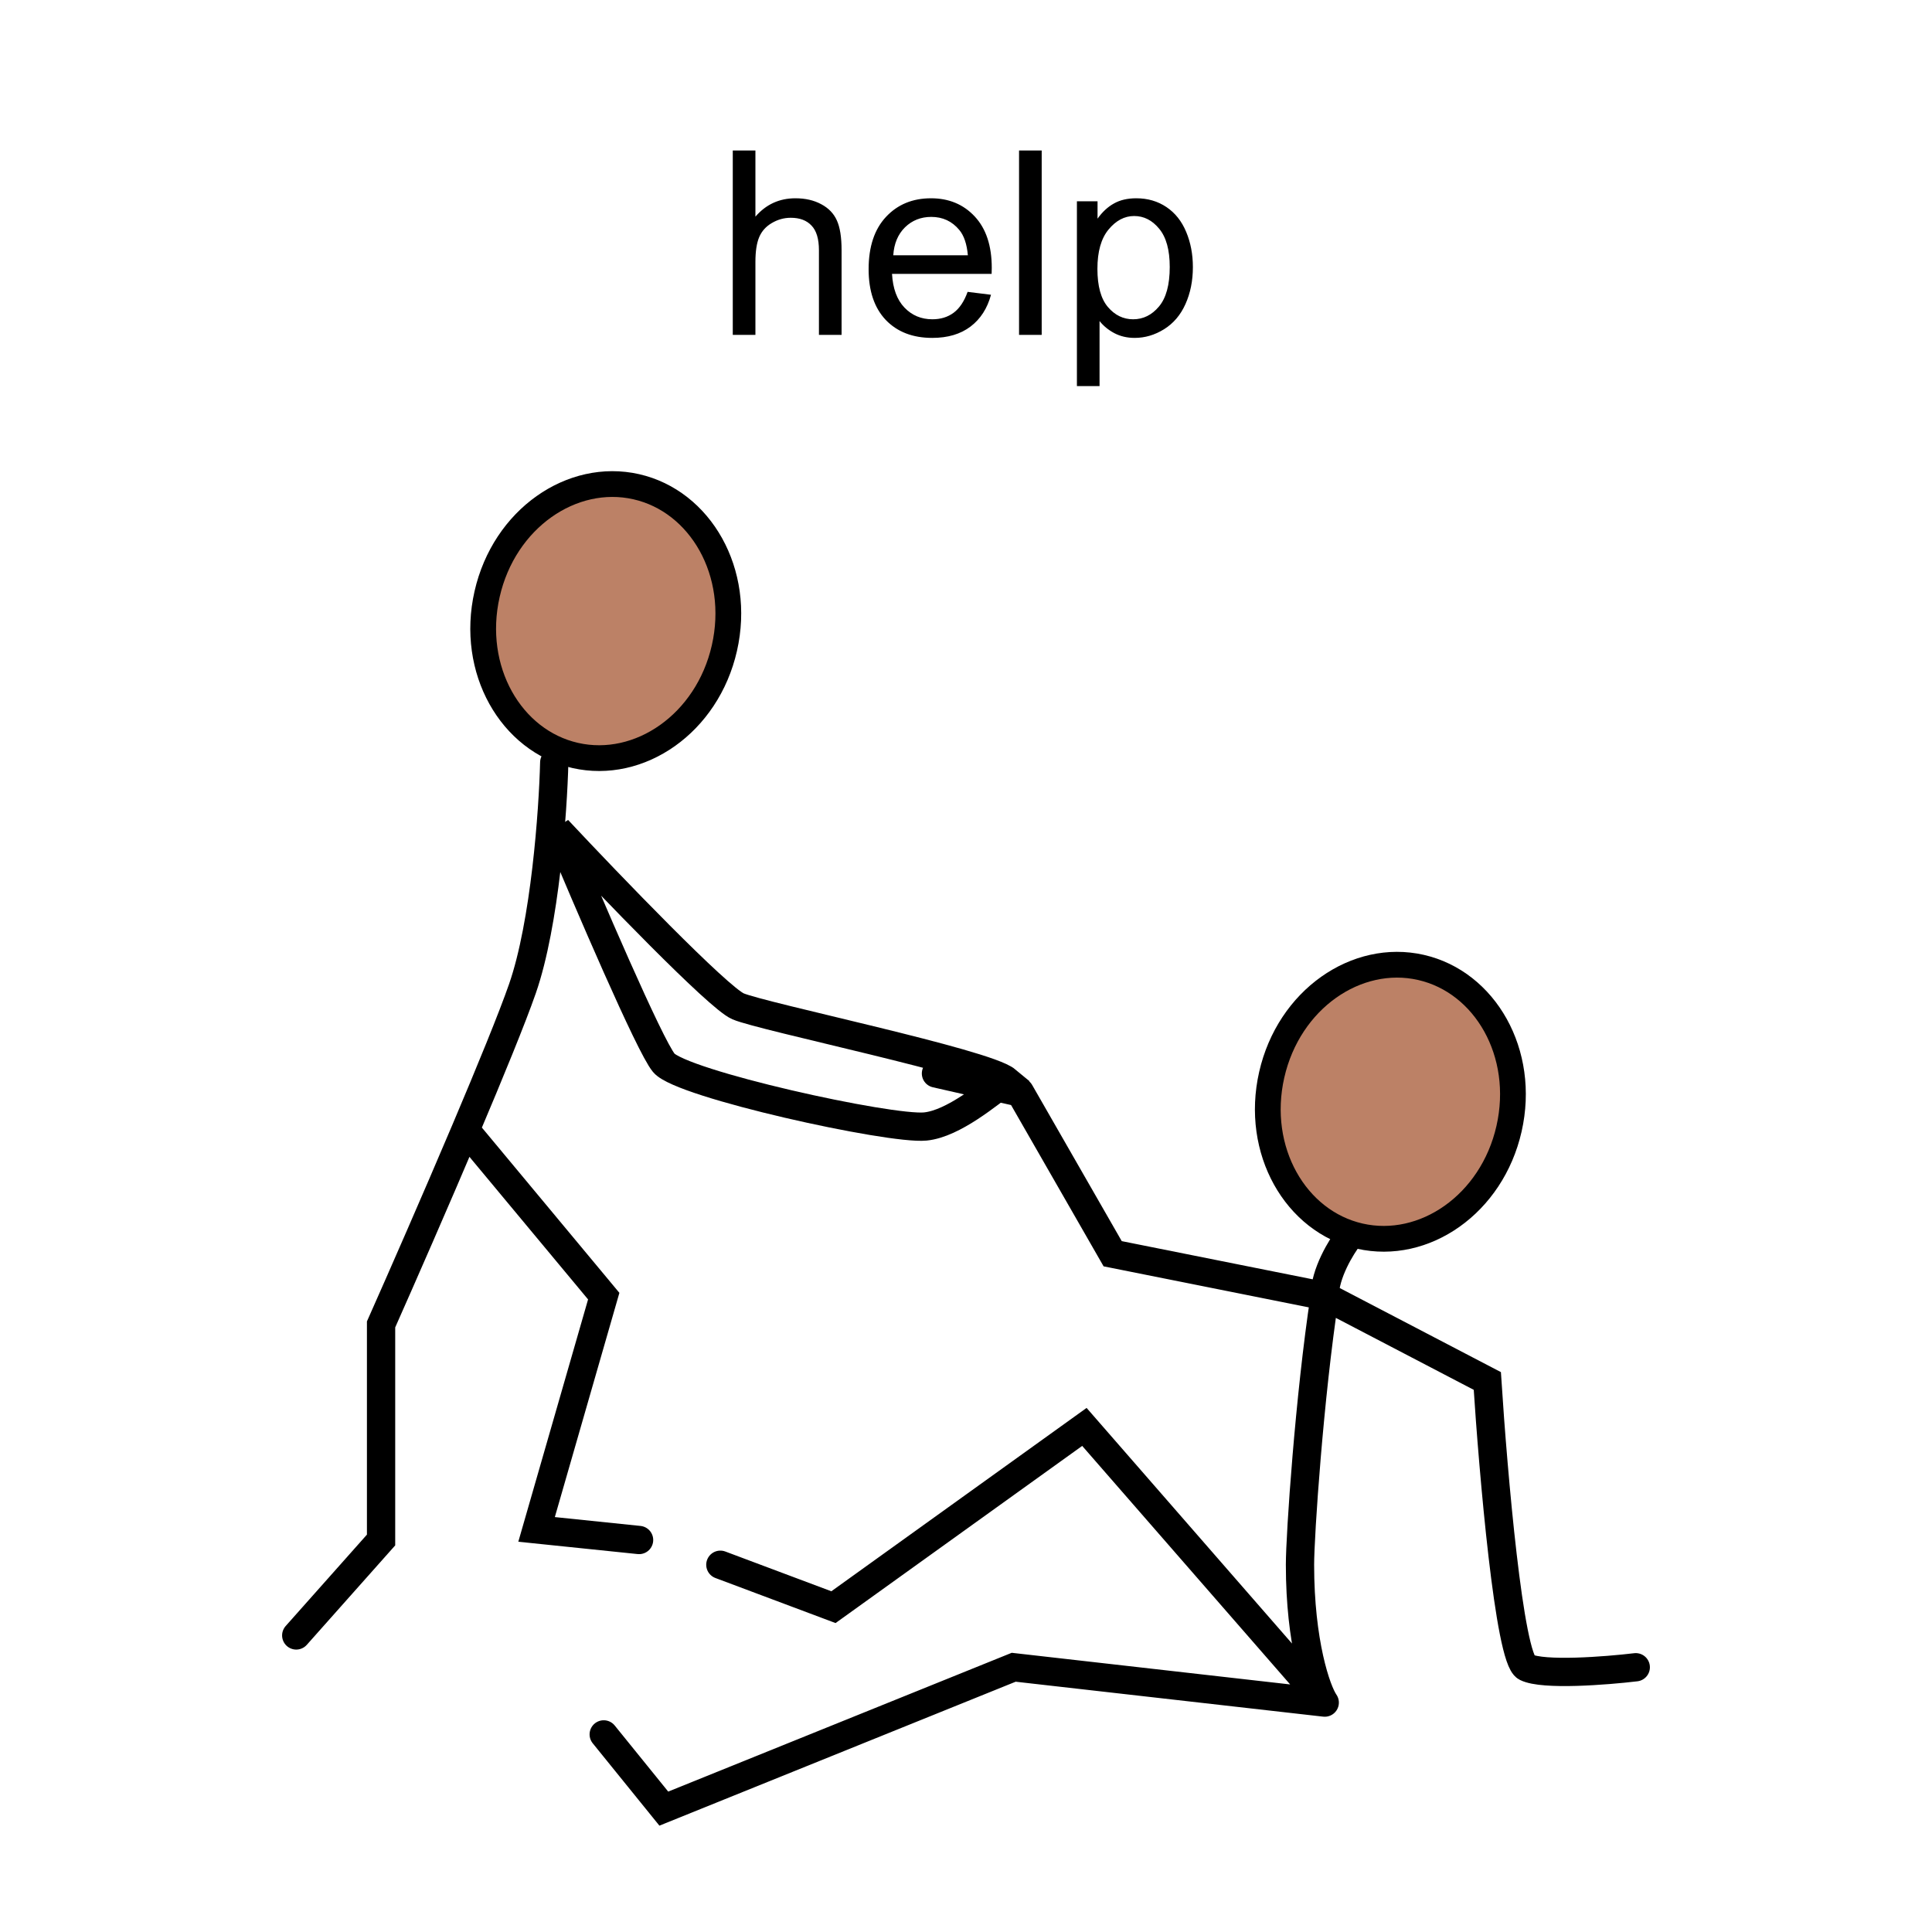
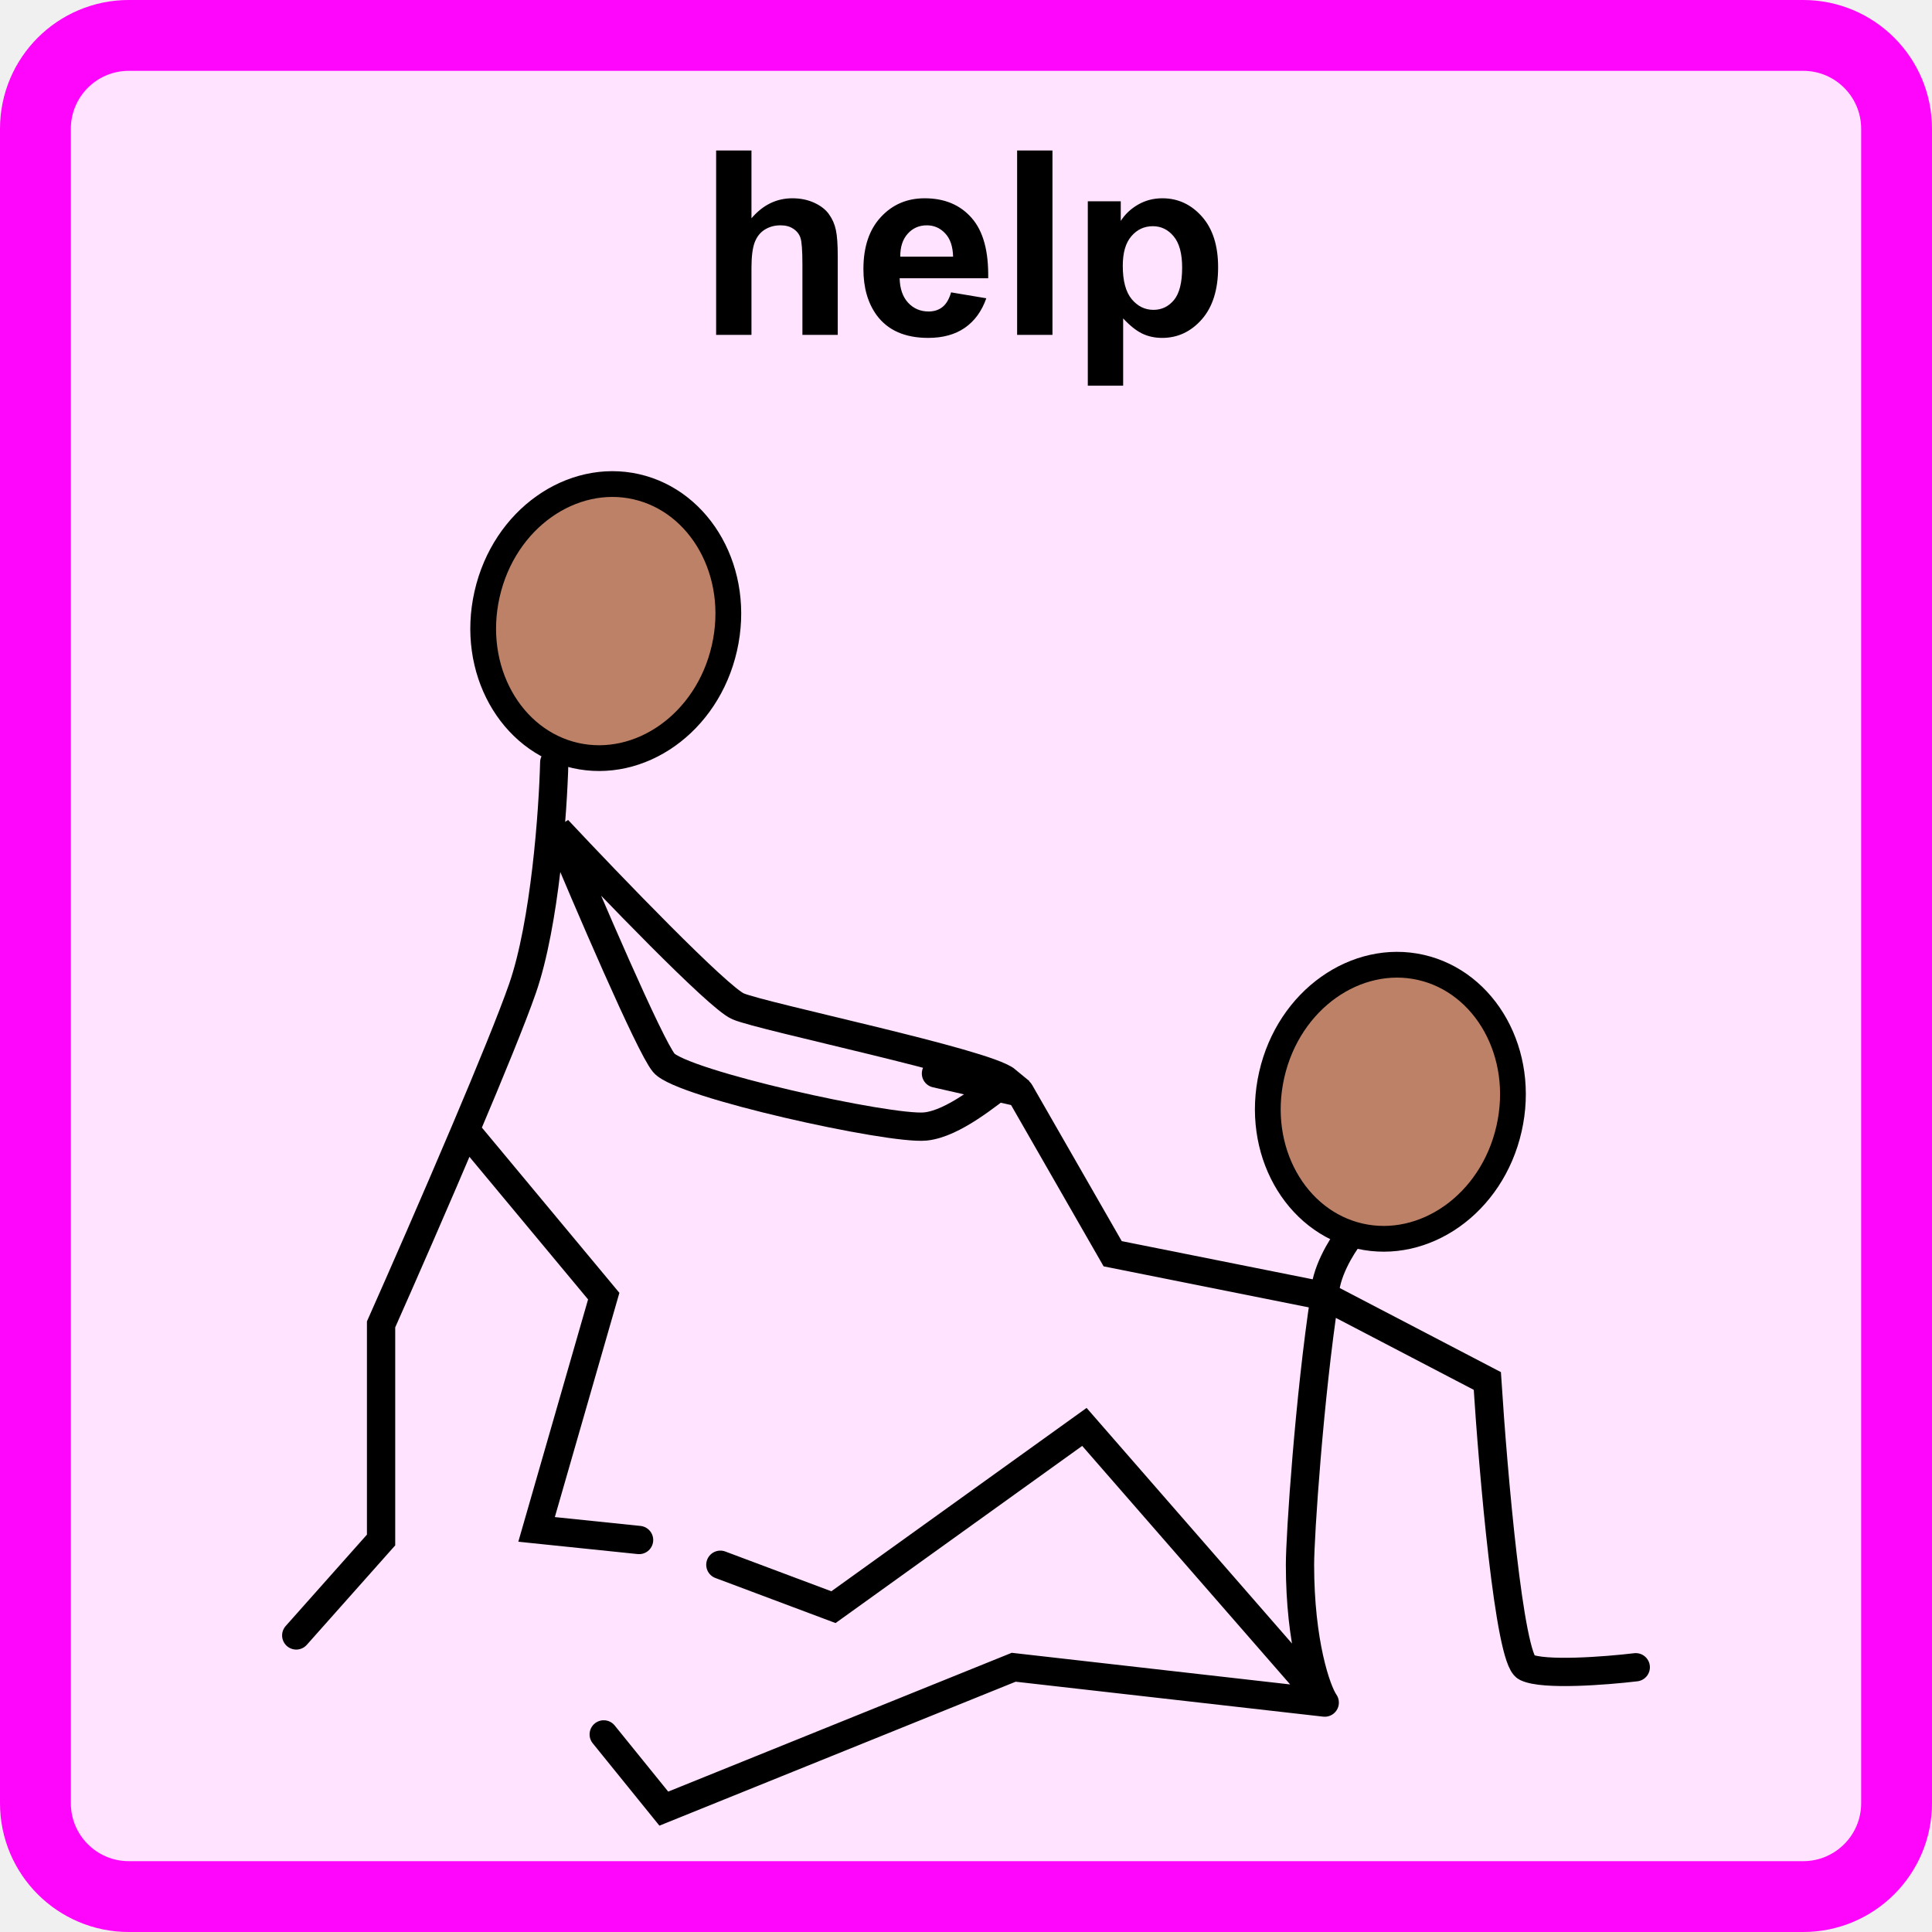
<svg xmlns="http://www.w3.org/2000/svg" width="300" height="300" viewBox="0 0 300 300" fill="none">
-   <rect width="300" height="300" fill="white" />
-   <path d="M113.785 52V23.367H117.301V33.641C118.941 31.74 121.012 30.789 123.512 30.789C125.048 30.789 126.383 31.095 127.516 31.707C128.648 32.306 129.456 33.139 129.938 34.207C130.432 35.275 130.68 36.824 130.68 38.855V52H127.164V38.855C127.164 37.098 126.78 35.822 126.012 35.027C125.257 34.22 124.182 33.816 122.789 33.816C121.747 33.816 120.764 34.09 119.84 34.637C118.928 35.171 118.277 35.9 117.887 36.824C117.496 37.749 117.301 39.025 117.301 40.652V52H113.785ZM150.25 45.32L153.883 45.77C153.31 47.892 152.249 49.539 150.699 50.711C149.15 51.883 147.171 52.469 144.762 52.469C141.728 52.469 139.319 51.538 137.535 49.676C135.764 47.801 134.879 45.177 134.879 41.805C134.879 38.315 135.777 35.607 137.574 33.68C139.371 31.753 141.702 30.789 144.566 30.789C147.34 30.789 149.605 31.733 151.363 33.621C153.121 35.509 154 38.165 154 41.59C154 41.798 153.993 42.111 153.98 42.527H138.512C138.642 44.806 139.286 46.551 140.445 47.762C141.604 48.973 143.049 49.578 144.781 49.578C146.07 49.578 147.171 49.24 148.082 48.562C148.993 47.885 149.716 46.805 150.25 45.32ZM138.707 39.637H150.289C150.133 37.892 149.69 36.583 148.961 35.711C147.841 34.357 146.389 33.68 144.605 33.68C142.991 33.68 141.63 34.22 140.523 35.301C139.43 36.382 138.824 37.827 138.707 39.637ZM158.238 52V23.367H161.754V52H158.238ZM167.223 59.949V31.258H170.426V33.953C171.181 32.898 172.034 32.111 172.984 31.59C173.935 31.056 175.087 30.789 176.441 30.789C178.212 30.789 179.775 31.245 181.129 32.156C182.483 33.068 183.505 34.357 184.195 36.023C184.885 37.677 185.23 39.493 185.23 41.473C185.23 43.595 184.846 45.509 184.078 47.215C183.323 48.908 182.216 50.21 180.758 51.121C179.312 52.02 177.789 52.469 176.188 52.469C175.016 52.469 173.961 52.221 173.023 51.727C172.099 51.232 171.337 50.607 170.738 49.852V59.949H167.223ZM170.406 41.746C170.406 44.415 170.947 46.388 172.027 47.664C173.108 48.94 174.417 49.578 175.953 49.578C177.516 49.578 178.85 48.921 179.957 47.605C181.077 46.277 181.637 44.227 181.637 41.453C181.637 38.81 181.09 36.831 179.996 35.516C178.915 34.2 177.62 33.543 176.109 33.543C174.612 33.543 173.284 34.246 172.125 35.652C170.979 37.046 170.406 39.077 170.406 41.746Z" fill="black" />
+   <rect x="5.5" y="5.5" width="289" height="289" rx="14.5" fill="#FFE3FF" />
+   <rect x="5.5" y="5.5" width="289" height="289" rx="14.5" stroke="#FE05FC" stroke-width="11" />
+   <path d="M116.688 23.367V33.895C118.458 31.824 120.574 30.789 123.035 30.789C124.298 30.789 125.438 31.023 126.453 31.492C127.469 31.961 128.23 32.56 128.738 33.289C129.259 34.018 129.611 34.825 129.793 35.711C129.988 36.596 130.086 37.97 130.086 39.832V52H124.598V41.043C124.598 38.868 124.493 37.488 124.285 36.902C124.077 36.316 123.706 35.854 123.172 35.516C122.651 35.164 121.993 34.988 121.199 34.988C120.288 34.988 119.474 35.21 118.758 35.652C118.042 36.095 117.514 36.766 117.176 37.664C116.85 38.55 116.688 39.865 116.688 41.609V52H111.199V23.367H116.688ZM147.684 45.398L153.152 46.316C152.449 48.322 151.336 49.852 149.812 50.906C148.302 51.948 146.408 52.469 144.129 52.469C140.522 52.469 137.853 51.29 136.121 48.934C134.754 47.046 134.07 44.663 134.07 41.785C134.07 38.348 134.969 35.659 136.766 33.719C138.562 31.766 140.835 30.789 143.582 30.789C146.668 30.789 149.103 31.811 150.887 33.855C152.671 35.887 153.523 39.005 153.445 43.211H139.695C139.734 44.839 140.177 46.108 141.023 47.02C141.87 47.918 142.924 48.367 144.188 48.367C145.047 48.367 145.77 48.133 146.355 47.664C146.941 47.195 147.384 46.44 147.684 45.398ZM147.996 39.852C147.957 38.263 147.547 37.059 146.766 36.238C145.984 35.405 145.034 34.988 143.914 34.988C142.716 34.988 141.727 35.425 140.945 36.297C140.164 37.169 139.78 38.354 139.793 39.852H147.996ZM157.938 52V23.367H163.426V52H157.938ZM168.914 31.258H174.031V34.305C174.695 33.263 175.594 32.417 176.727 31.766C177.859 31.115 179.116 30.789 180.496 30.789C182.905 30.789 184.949 31.733 186.629 33.621C188.309 35.509 189.148 38.139 189.148 41.512C189.148 44.975 188.302 47.671 186.609 49.598C184.917 51.512 182.866 52.469 180.457 52.469C179.311 52.469 178.27 52.241 177.332 51.785C176.408 51.329 175.431 50.548 174.402 49.441V59.891H168.914V31.258ZM174.344 41.277C174.344 43.608 174.806 45.333 175.73 46.453C176.655 47.56 177.781 48.113 179.109 48.113C180.385 48.113 181.447 47.605 182.293 46.59C183.139 45.561 183.562 43.882 183.562 41.551C183.562 39.376 183.126 37.762 182.254 36.707C181.382 35.652 180.301 35.125 179.012 35.125C177.671 35.125 176.557 35.646 175.672 36.688C174.786 37.716 174.344 39.246 174.344 41.277Z" fill="black" />
  <path d="M112.486 100.629C109.82 112.365 99.296 119.573 89.321 117.307C79.346 115.041 72.969 103.993 75.635 92.257C78.301 80.521 88.825 73.313 98.8 75.579C108.775 77.845 115.153 88.893 112.486 100.629Z" fill="#BC8166" stroke="black" stroke-width="4" />
  <path d="M234.322 175.268C231.656 187.004 221.132 194.212 211.157 191.946C201.182 189.68 194.805 178.632 197.471 166.896C200.137 155.16 210.661 147.952 220.636 150.218C230.611 152.484 236.988 163.532 234.322 175.268Z" fill="#BC8166" stroke="black" stroke-width="4" />
  <path d="M86.063 118.393C85.88 125.893 84.636 143.418 81.124 153.517C79.54 158.071 76.111 166.442 72.286 175.469M46 253.949L59.172 239.131V205.654C62.386 198.422 67.629 186.459 72.286 175.469M99.235 239.131L83.319 237.485L93.747 201.263L72.286 175.469" stroke="black" stroke-width="4.391" stroke-linecap="round" />
  <path d="M114.602 156.261C111.528 154.944 94.662 137.418 86.612 128.82C91.186 139.797 100.881 162.408 103.077 165.042C105.821 168.335 138.201 175.469 143.689 174.921C148.079 174.482 153.568 169.798 156.312 167.786C153.019 165.042 118.443 157.907 114.602 156.261Z" stroke="black" stroke-width="4.391" stroke-linecap="round" />
  <path d="M158.369 169.57L172.775 194.679L205.704 201.264M205.704 201.264L230.949 214.436C231.864 228.705 234.352 257.573 236.986 258.89C239.621 260.207 249.426 259.438 254 258.89M205.704 201.264C205.704 197.752 208.265 193.581 209.546 191.934M205.704 201.264C203.326 216.814 201.862 238.39 201.862 242.974C201.862 255.048 204.423 262.548 205.704 264.378M205.704 264.378L157.408 258.89L103.076 280.842L93.746 269.317M205.704 264.378L168.385 221.57L129.419 249.56L111.857 242.974" stroke="black" stroke-width="4.391" stroke-linecap="round" />
  <path d="M157.41 169.434L145.336 166.689" stroke="black" stroke-width="4.391" stroke-linecap="round" />
</svg>
